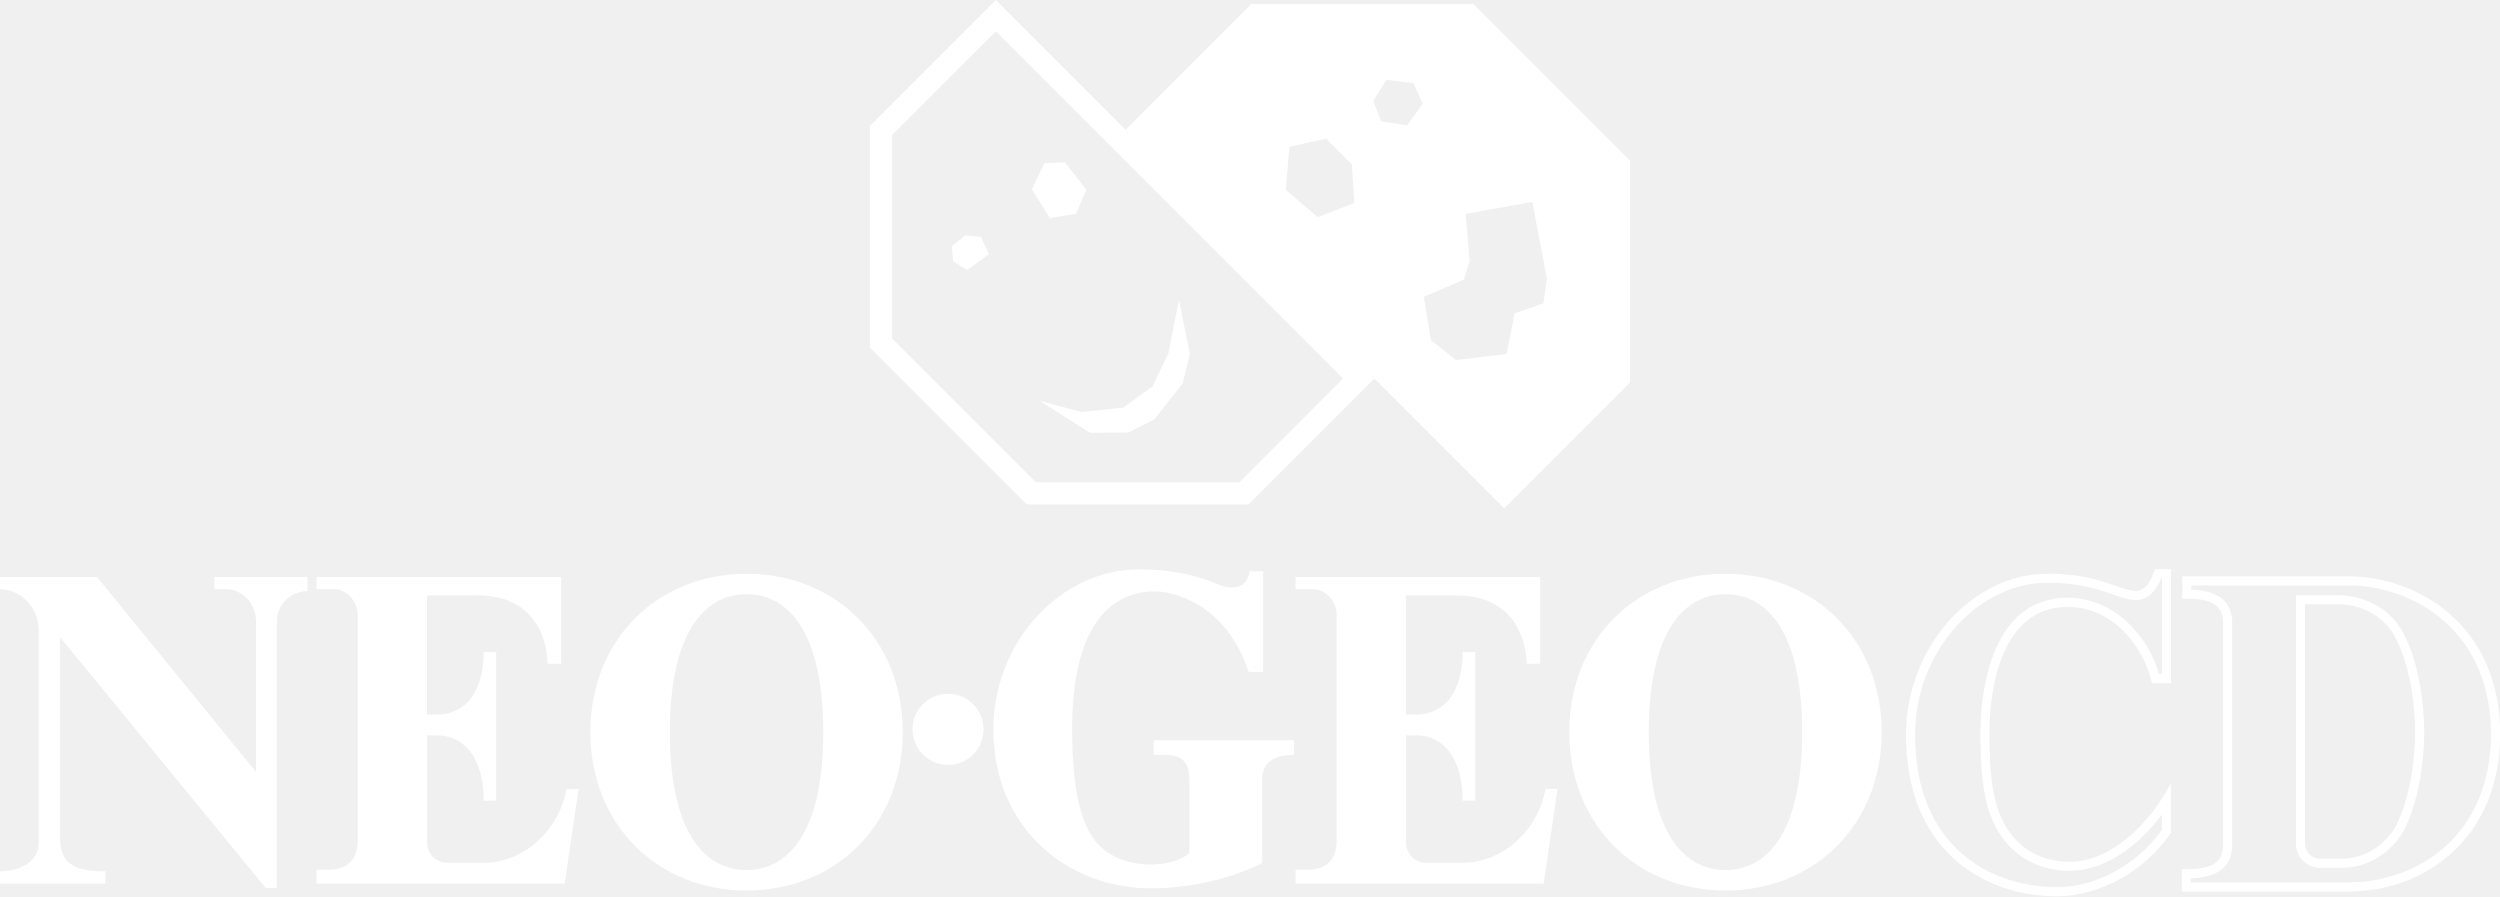
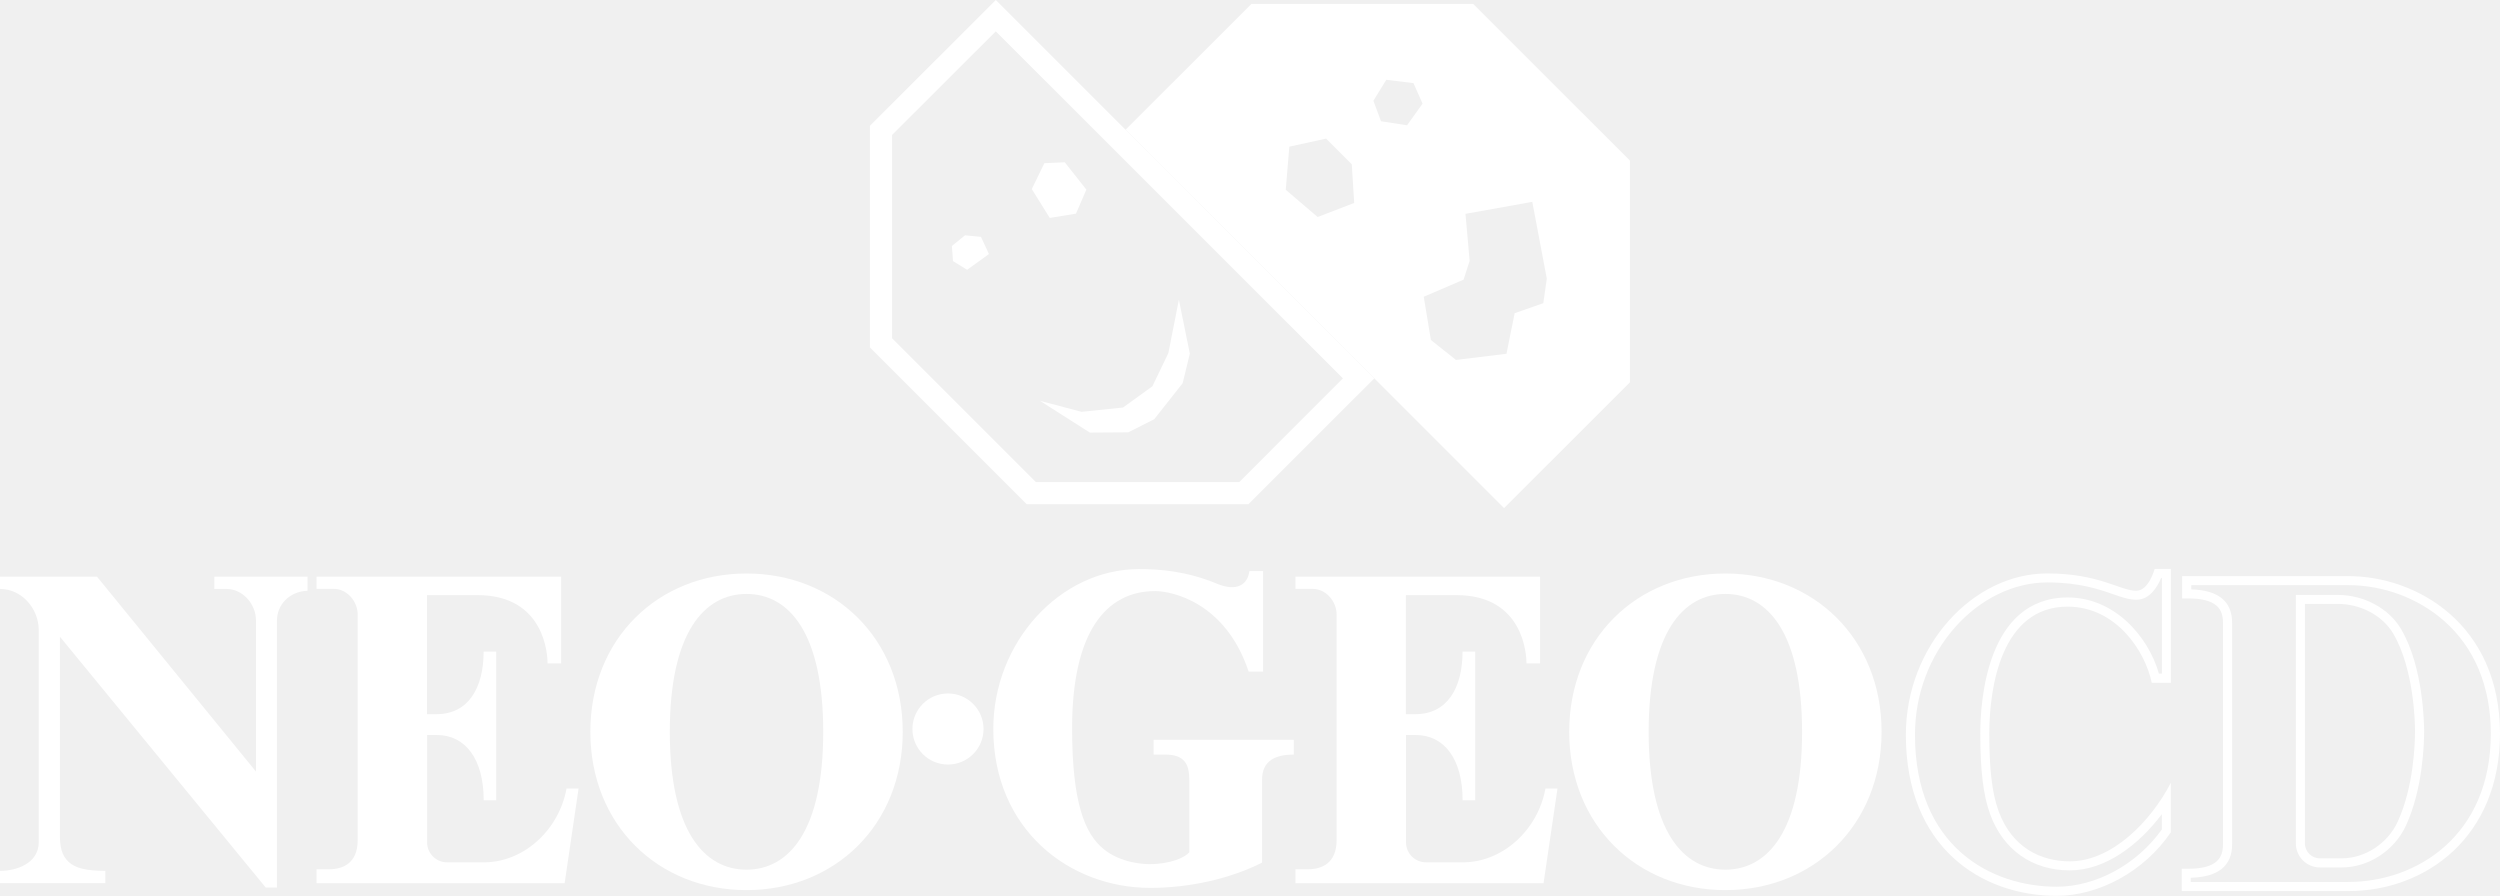
- <svg xmlns="http://www.w3.org/2000/svg" enable-background="new 0 0 3839 1376.3" viewBox="0 0 3839 1376.3">
-   <g fill="#fff">
-     <path d="m1652.4 328.2 15.9-36.9-33.2-42-31.3 1.4-19.3 39.8 27.6 44.3z" />
-     <path d="m1482 361.5-20.2 16.4 1.7 23.2 21.7 13.4 33.5-24.2-12.2-26.4z" />
-     <path d="m1529.2 0-193.3 193.3v340.5l240.8 240.8h340.5l193.3-193.3zm373.9 740.6h-312.3l-220.9-220.9v-312.3l159.3-159.2 533.1 533.1z" />
-     <path d="m1794.2 542.5-24.5 51-45.1 32.6-63.7 6.6-63.8-16.9 76.6 48.8 59-.4 39.9-20.2 43.6-55.3 11-45.4-16.8-82.8z" />
-     <path d="m2262.3 6h-340.5l-193.3 193.3 581.3 581.3 193.3-193.3v-340.5zm-238.8 327.4-49-41.8 5.5-66.3 56.4-12.4 39.5 39.5 3.7 59.4zm137.3-140.9-40-6.2-11.7-31.5 19.8-32.2 41.7 5.1 14 31.5zm209.2 273.3-44 15.4-12.5 62.3-77.6 9.5-38.5-30.7-11-66.4 61.2-26.3 9.3-28.8-6.4-72.3 102.6-18.4 22.3 118z" />
-     <path d="m3687.4 966.7c-18.8-32-57.1-52.7-97.4-52.7h-64.3v381.8c0 20.4 16.6 36.9 37 36.9h33.4c41.3 0 81.1-26 98.8-64.6 25.8-56.2 27.8-125.4 27.8-145.2-.1-10-1-98-35.3-156.2zm-5.2 295.5c-15.5 33.8-50.2 56.5-86.2 56.5h-33.4c-12.7 0-23-10.3-23-23v-367.9h50.4c35.5 0 69.1 18 85.4 45.9 32.3 55.1 33.3 139.6 33.3 149 0 19.2-1.9 85.8-26.5 139.5z" />
-     <path d="m3606.1 885.1h-255v34.3h9.1c44.5 0 53.6 16.7 53.6 37.4v340.5c0 20.6-9.2 37.4-53.6 37.4h-9.8v34.3h74.9 101.6 79.4c118.8 0 232.9-83 232.9-241.9-.2-168-127.5-242-233.1-242zm0 469.9h-241.8v-6.5c42.1-1 63.5-18.3 63.5-51.2v-340.6c0-32.8-21.1-50-62.7-51.2v-6.5h241.1c53.8 0 107.3 19.9 146.8 54.6 47.2 41.4 72.1 101.4 72.1 173.5 0 156.5-113.5 227.9-219 227.9z" />
-     <path d="m3175.2 932c74 0 118.9 67.6 129.2 117h29.4v-174.9h-25s-8.8 33.5-28.1 33.5c-25.1 0-56.7-26.6-136.8-26.6-114.8 0-217.1 112.1-217.1 247.9 0 172.4 115.2 247.4 231.5 247.4 64.5 0 134.3-37 175.4-97.6v-76.1c-30.1 58.5-90 120.7-155.2 120.7-44 0-88.8-20.8-109.4-77.4-10.6-29.1-14.2-67.9-14.2-119.2.1-72.3 19.2-194.7 120.3-194.7zm-134.1 194.7c0 57.2 4.6 95.4 15 123.9 20 55 64.7 86.6 122.5 86.6 54.5 0 105.7-39 141.3-86.4v23.5c-38.1 53.6-101 88-161.5 88-100.4 0-217.6-61.1-217.6-233.5 0-61.7 22-120.6 62-165.6 38.5-43.4 90-68.4 141.2-68.4 49 0 78.9 10.4 100.8 18 13.8 4.8 24.7 8.6 36 8.6 20.9 0 32.6-20.4 38-33.5h1.2v147h-4.6c-16.8-58.6-69.2-117-140.1-117-124.5.2-134.2 159.9-134.2 208.8z" />
-     <path d="m472.3 886h-143.2v18.8h18.7c25 0 45.3 23.3 45.3 48.3v232.3l-244.1-299.4h-149v18.8c33.3 0 59.5 30 59.5 63.4v325.5c0 33.3-35.1 44.3-59.5 44.3v18.8h161.8v-18.8c-30.3-.2-46.3-4.3-56.7-14.1-10.3-9.8-13.1-22.8-13.1-40.7v-305l316 385.3h17.3v-410c0-24.3 19-44.9 47-45.9z" />
-     <circle cx="1455.8" cy="1120" r="54.6" />
-     <path d="m1771.6 1136.6v22.7h17.8c28.9 0 37 13.9 37 38.8v111.3c-6.6 8-29.1 18.2-61 18.2-6.5 0-43.3-.7-70.8-23.3-28.8-23.6-48.2-71.5-48.2-185.3 0-148.2 52.1-210.9 127.7-210.9 24.6 0 107.9 16.6 143.4 123.7h22.2v-154.5h-21c-2.7 20.8-19.1 32.3-50.1 19.4-46.8-19.5-88.7-22.4-119.4-22.4-120.9 0-223.8 111.9-223.8 245.6 0 154 116.3 244.2 241.1 244.2 59.2 0 121.9-13.7 171.6-38.8v-127.2c0-29.8 20.8-38.8 48.8-38.8v-22.7z" />
-     <path d="m870 1211.5c-11.7 64.5-67.3 114.9-129.7 113.3h-53.8c-16.9 0-30.6-13.7-30.6-30.6v-165h14.8c44 0 72.1 36.9 72.1 100.3h19.2v-112.4-5.7-110.3h-19.3c0 55.8-23.6 96.1-72.2 96.1h-14.8v-182.9h77.4c104.2 0 107.8 92.9 107.8 104.9h20.8v-100.9-32.3h-375.6v18.7h26.5c20.3 0 36.7 19.2 36.7 39.4v346.6c0 36.5-23.9 44.8-44.2 44.8h-19v21.4h63.2 317.8l21.4-145.4z" />
-     <path d="m1146.4 881.1c-135.5 0-239.8 99.8-239.8 243.2s104.4 243.2 239.8 243.2c135.5 0 239.9-99.8 239.9-243.2s-104.4-243.2-239.9-243.2zm0 455c-65.1 0-117.8-59.6-117.8-211.8s52.8-211.8 117.8-211.8c65.1 0 117.8 59.6 117.8 211.8.1 152.2-52.7 211.8-117.8 211.8z" />
-     <path d="m2373.3 1211.5c-11.7 64.5-67.3 114.9-129.7 113.3h-53.8c-16.9 0-30.6-13.7-30.6-30.6v-165h14.8c44 0 72.1 36.9 72.1 100.3h19.3v-112.4-5.7-110.3h-19.4c0 55.8-23.6 96.1-72.2 96.1h-14.8v-182.9h77.4c104.2 0 107.8 92.9 107.8 104.9h20.8v-100.9-32.3h-375.6v18.7h26.5c20.3 0 36.7 19.2 36.7 39.4v346.6c0 36.5-23.9 44.8-44.2 44.8h-19v21.4h63.2 317.8l21.4-145.4z" />
-     <path d="m2649.6 881.1c-135.5 0-239.8 99.8-239.8 243.2s104.4 243.2 239.8 243.2c135.5 0 239.9-99.8 239.9-243.2s-104.4-243.2-239.9-243.2zm0 455c-65.1 0-117.8-59.6-117.8-211.8s52.8-211.8 117.8-211.8c65.1 0 117.8 59.6 117.8 211.8.2 152.2-52.7 211.8-117.8 211.8z" />
+ <svg xmlns="http://www.w3.org/2000/svg" enable-background="new 0 0 3839 1376.3" viewBox="0 0 3840 1376" version="1.1" id="svg14" width="3840" height="1376">
+   <defs id="defs14" />
+   <g id="g15" transform="scale(1.000208,0.999782)">
+     <g fill="#ffffff" id="g14">
+       <path d="m 1652.4,328.2 15.9,-36.9 -33.2,-42 -31.3,1.4 -19.3,39.8 27.6,44.3 z" id="path1" />
+       <path d="m 1482,361.5 -20.2,16.4 1.7,23.2 21.7,13.4 33.5,-24.2 -12.2,-26.4 z" id="path2" />
+       <path d="m 1529.2,0 -193.3,193.3 v 340.5 l 240.8,240.8 h 340.5 l 193.3,-193.3 z m 373.9,740.6 H 1590.8 L 1369.9,519.7 V 207.4 l 159.3,-159.2 533.1,533.1 z" id="path3" />
+       <path d="m 1794.2,542.5 -24.5,51 -45.1,32.6 -63.7,6.6 -63.8,-16.9 76.6,48.8 59,-0.4 39.9,-20.2 43.6,-55.3 11,-45.4 -16.8,-82.8 z" id="path4" />
+       <path d="m 2262.3,6 h -340.5 l -193.3,193.3 581.3,581.3 193.3,-193.3 V 246.8 Z m -238.8,327.4 -49,-41.8 5.5,-66.3 56.4,-12.4 39.5,39.5 3.7,59.4 z m 137.3,-140.9 -40,-6.2 -11.7,-31.5 19.8,-32.2 41.7,5.1 14,31.5 z m 209.2,273.3 -44,15.4 -12.5,62.3 -77.6,9.5 -38.5,-30.7 -11,-66.4 61.2,-26.3 9.3,-28.8 -6.4,-72.3 102.6,-18.4 22.3,118 z" id="path5" />
+       <path d="M 3687.4,966.7 C 3668.6,934.7 3630.3,914 3590,914 h -64.3 v 381.8 c 0,20.4 16.6,36.9 37,36.9 h 33.4 c 41.3,0 81.1,-26 98.8,-64.6 25.8,-56.2 27.8,-125.4 27.8,-145.2 -0.1,-10 -1,-98 -35.3,-156.2 z m -5.2,295.5 c -15.5,33.8 -50.2,56.5 -86.2,56.5 h -33.4 c -12.7,0 -23,-10.3 -23,-23 V 927.8 h 50.4 c 35.5,0 69.1,18 85.4,45.9 32.3,55.1 33.3,139.6 33.3,149 0,19.2 -1.9,85.8 -26.5,139.5 z" id="path6" />
+       <path d="m 3606.1,885.1 h -255 v 34.3 h 9.1 c 44.5,0 53.6,16.7 53.6,37.4 v 340.5 c 0,20.6 -9.2,37.4 -53.6,37.4 h -9.8 v 34.3 h 74.9 101.6 79.4 c 118.8,0 232.9,-83 232.9,-241.9 -0.2,-168 -127.5,-242 -233.1,-242 z m 0,469.9 h -241.8 v -6.5 c 42.1,-1 63.5,-18.3 63.5,-51.2 V 956.7 c 0,-32.8 -21.1,-50 -62.7,-51.2 V 899 h 241.1 c 53.8,0 107.3,19.9 146.8,54.6 47.2,41.4 72.1,101.4 72.1,173.5 0,156.5 -113.5,227.9 -219,227.9 z" id="path7" />
+       <path d="m 3175.2,932 c 74,0 118.9,67.6 129.2,117 h 29.4 V 874.1 h -25 c 0,0 -8.8,33.5 -28.1,33.5 -25.1,0 -56.7,-26.6 -136.8,-26.6 -114.8,0 -217.1,112.1 -217.1,247.9 0,172.4 115.2,247.4 231.5,247.4 64.5,0 134.3,-37 175.4,-97.6 v -76.1 c -30.1,58.5 -90,120.7 -155.2,120.7 -44,0 -88.8,-20.8 -109.4,-77.4 -10.6,-29.1 -14.2,-67.9 -14.2,-119.2 0.1,-72.3 19.2,-194.7 120.3,-194.7 z m -134.1,194.7 c 0,57.2 4.6,95.4 15,123.9 20,55 64.7,86.6 122.5,86.6 54.5,0 105.7,-39 141.3,-86.4 v 23.5 c -38.1,53.6 -101,88 -161.5,88 -100.4,0 -217.6,-61.1 -217.6,-233.5 0,-61.7 22,-120.6 62,-165.6 38.5,-43.4 90,-68.4 141.2,-68.4 49,0 78.9,10.4 100.8,18 13.8,4.8 24.7,8.6 36,8.6 20.9,0 32.6,-20.4 38,-33.5 h 1.2 v 147 h -4.6 c -16.8,-58.6 -69.2,-117 -140.1,-117 -124.5,0.2 -134.2,159.9 -134.2,208.8 z" id="path8" />
+       <path d="M 472.3,886 H 329.1 v 18.8 h 18.7 c 25,0 45.3,23.3 45.3,48.3 v 232.3 L 149,886 H 0 v 18.8 c 33.3,0 59.5,30 59.5,63.4 v 325.5 C 59.5,1327 24.4,1338 0,1338 v 18.8 H 161.8 V 1338 c -30.3,-0.2 -46.3,-4.3 -56.7,-14.1 C 94.8,1314.1 92,1301.1 92,1283.2 v -305 l 316,385.3 h 17.3 v -410 c 0,-24.3 19,-44.9 47,-45.9 z" id="path9" />
+       <circle cx="1455.8" cy="1120" r="54.6" id="circle9" />
+       <path d="m 1771.6,1136.6 v 22.7 h 17.8 c 28.9,0 37,13.9 37,38.8 v 111.3 c -6.6,8 -29.1,18.2 -61,18.2 -6.5,0 -43.3,-0.7 -70.8,-23.3 -28.8,-23.6 -48.2,-71.5 -48.2,-185.3 0,-148.2 52.1,-210.9 127.7,-210.9 24.6,0 107.9,16.6 143.4,123.7 h 22.2 V 877.3 h -21 c -2.7,20.8 -19.1,32.3 -50.1,19.4 -46.8,-19.5 -88.7,-22.4 -119.4,-22.4 -120.9,0 -223.8,111.9 -223.8,245.6 0,154 116.3,244.2 241.1,244.2 59.2,0 121.9,-13.7 171.6,-38.8 v -127.2 c 0,-29.8 20.8,-38.8 48.8,-38.8 v -22.7 z" id="path10" />
+       <path d="m 870,1211.5 c -11.7,64.5 -67.3,114.9 -129.7,113.3 h -53.8 c -16.9,0 -30.6,-13.7 -30.6,-30.6 v -165 h 14.8 c 44,0 72.1,36.9 72.1,100.3 H 762 v -112.4 -5.7 -110.3 h -19.3 c 0,55.8 -23.6,96.1 -72.2,96.1 H 655.7 V 914.3 h 77.4 c 104.2,0 107.8,92.9 107.8,104.9 h 20.8 V 918.3 886 H 486.1 v 18.7 h 26.5 c 20.3,0 36.7,19.2 36.7,39.4 v 346.6 c 0,36.5 -23.9,44.8 -44.2,44.8 h -19 v 21.4 h 63.2 317.8 l 21.4,-145.4 z" id="path11" />
+       <path d="m 1146.4,881.1 c -135.5,0 -239.8,99.8 -239.8,243.2 0,143.4 104.4,243.2 239.8,243.2 135.5,0 239.9,-99.8 239.9,-243.2 0,-143.4 -104.4,-243.2 -239.9,-243.2 z m 0,455 c -65.1,0 -117.8,-59.6 -117.8,-211.8 0,-152.2 52.8,-211.8 117.8,-211.8 65.1,0 117.8,59.6 117.8,211.8 0.1,152.2 -52.7,211.8 -117.8,211.8 z" id="path12" />
+       <path d="m 2373.3,1211.5 c -11.7,64.5 -67.3,114.9 -129.7,113.3 h -53.8 c -16.9,0 -30.6,-13.7 -30.6,-30.6 v -165 h 14.8 c 44,0 72.1,36.9 72.1,100.3 h 19.3 v -112.4 -5.7 -110.3 H 2246 c 0,55.8 -23.6,96.1 -72.2,96.1 H 2159 V 914.3 h 77.4 c 104.2,0 107.8,92.9 107.8,104.9 H 2365 V 918.3 886 h -375.6 v 18.7 h 26.5 c 20.3,0 36.7,19.2 36.7,39.4 v 346.6 c 0,36.5 -23.9,44.8 -44.2,44.8 h -19 v 21.4 h 63.2 317.8 l 21.4,-145.4 z" id="path13" />
+       <path d="m 2649.6,881.1 c -135.5,0 -239.8,99.8 -239.8,243.2 0,143.4 104.4,243.2 239.8,243.2 135.5,0 239.9,-99.8 239.9,-243.2 0,-143.4 -104.4,-243.2 -239.9,-243.2 z m 0,455 c -65.1,0 -117.8,-59.6 -117.8,-211.8 0,-152.2 52.8,-211.8 117.8,-211.8 65.1,0 117.8,59.6 117.8,211.8 0.2,152.2 -52.7,211.8 -117.8,211.8 z" id="path14" />
+     </g>
  </g>
</svg>
